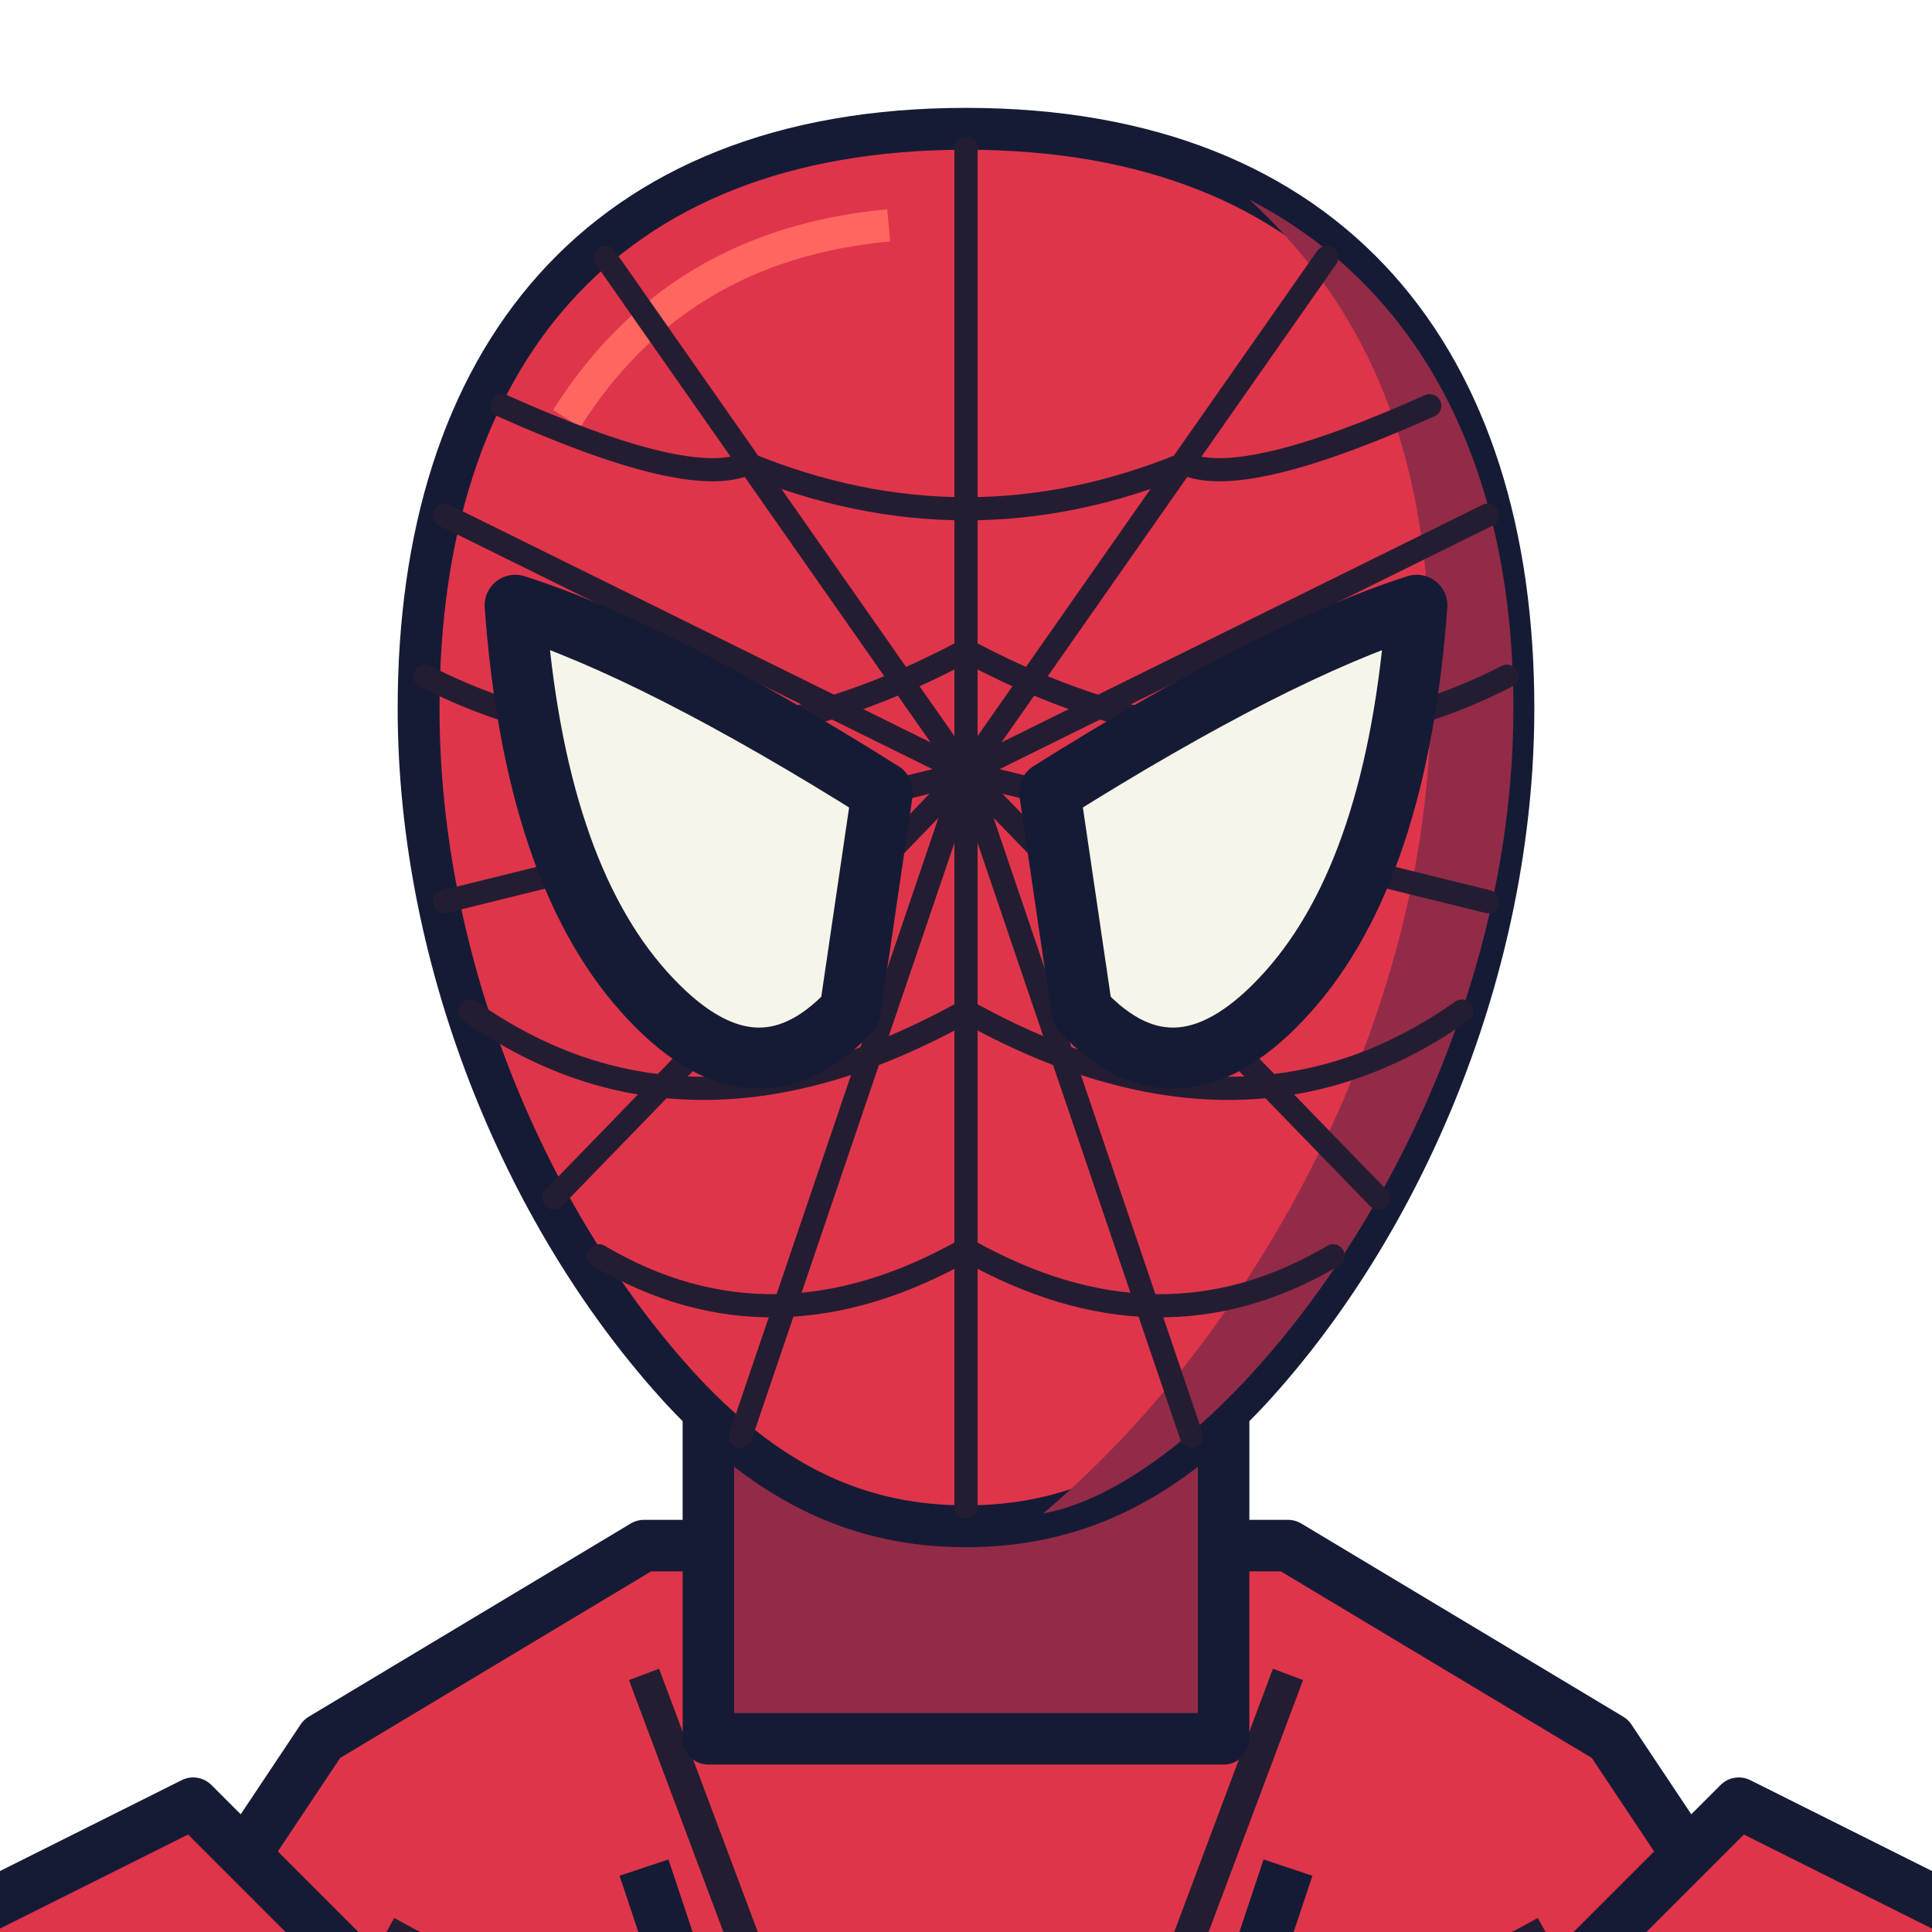
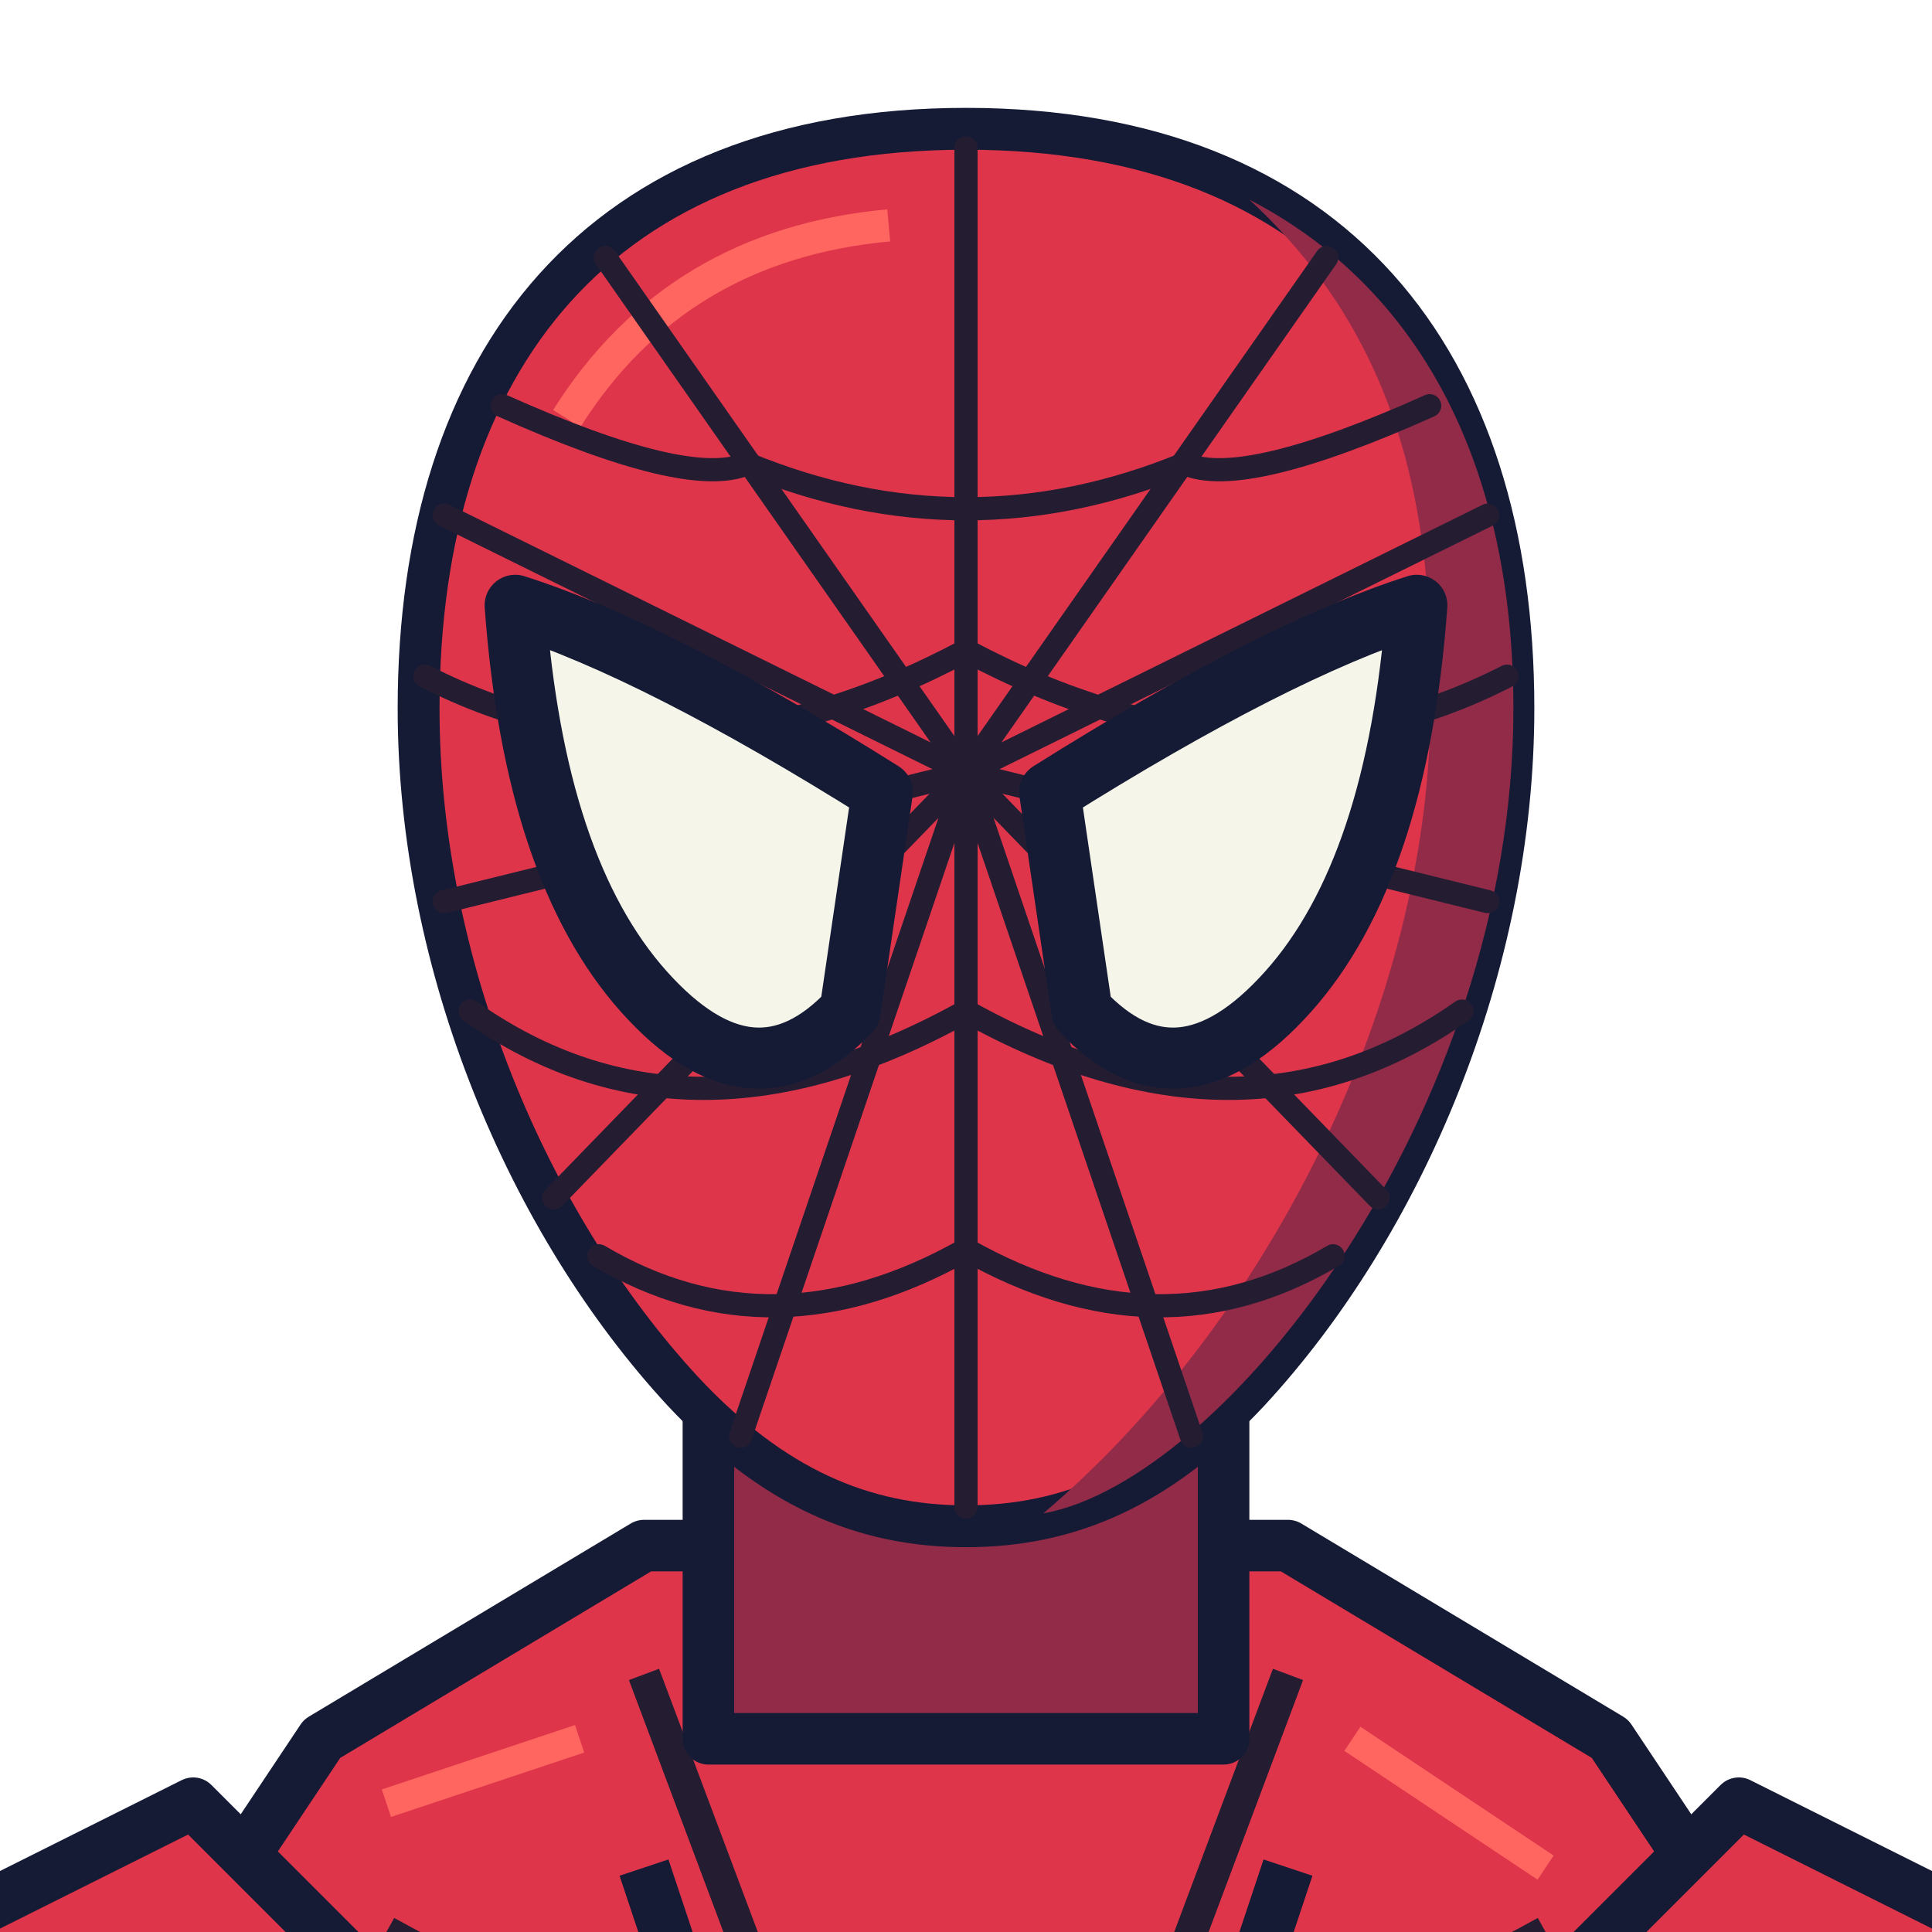
<svg xmlns="http://www.w3.org/2000/svg" viewBox="17 0 30 30" width="64" height="64" role="img" aria-label="Spider-Man" shape-rendering="geometricPrecision">
  <g stroke="#161b35" stroke-width=".8" stroke-linejoin="round">
    <g transform="translate(32 0) scale(1 1) translate(-32 0)">
      <g transform="translate(0 0)">
        <path d="M22 54L31 55L29 76L28 88H20L21 73Z" fill="#2855a0" />
        <path d="M21 73H29L28 88L26 92H16V89L20 85Z" fill="#df354b" />
        <path d="M23 76L23 87M21 80H28M20 85H28" stroke="#241d32" fill="none" stroke-width=".5" />
      </g>
      <g transform="translate(0 0)">
        <path d="M33 55L42 54L43 73L44 88H36L35 76Z" fill="#182e62" />
        <path d="M35 73H43L44 85L48 89V92H38L36 88Z" fill="#df354b" />
        <path d="M40 76L41 87M36 80H43M37 85H44" stroke="#241d32" fill="none" stroke-width=".5" />
      </g>
      <path d="M22 27L27 24H37L42 27L46 33L42 46L40 57H24L22 46L18 33Z" fill="#df354b" />
      <path d="M22 36L27 42L26 54H38L37 42L42 36V49L40 58H24L22 49Z" fill="#2855a0" />
      <path d="M24 54H40V58H24Z" fill="#df354b" />
      <path d="M27 26L30 34L29 46M37 26L34 34L35 46M23 30Q32 35 41 30M23 35Q32 40 41 35M27 42Q32 45 37 42" fill="none" stroke="#241d32" stroke-width=".5" />
+       <g fill="none" stroke-width=".45">
+         <path d="M23 28L26 27M38 27L41 29M23 45L25 49M39 45L38 50" stroke="#ff6660" />
+         <path d="M27 45L29 49L28 53M37 45L35 49L36 53" stroke="#4389c6" />
+         <path d="M28 51L32 52L36 51M24 56H29M35 56H40" stroke="#922b48" />
+       </g>
      <g transform="translate(32 36)">
        <g stroke="#161b35" fill="#161b35" stroke-width=".8">
          <ellipse cx="0" cy="0" rx="1.3" ry="2.6" />
          <circle cy="-3" r=".9" />
          <path d="M-1-2L-4-4L-5-7M1-2L4-4L5-7M-1-1L-5-2L-6-4M1-1L5-2L6-4M-1 1L-5 3L-6 6M1 1L5 3L6 6M-1 2L-3 5L-3 8M1 2L3 5L3 8" fill="none" />
        </g>
      </g>
      <path d="M20 28L16 30L13 44L12 58L17 60L20 45L24 32Z" fill="#df354b" />
      <path d="M44 28L48 30L51 44L52 58L47 60L44 45L40 32Z" fill="#df354b" />
      <path d="M18 34L16 43M46 34L48 43M15 39H21M43 39H49M14 48H19M45 48H50M13 53H18M46 53H51" fill="none" stroke="#241d32" stroke-width=".55" />
      <path d="M28 21H36V27H28Z" fill="#922b48" />
      <g transform="translate(32 2)">
        <g stroke="#161b35" stroke-width=".65" stroke-linejoin="round" shape-rendering="geometricPrecision">
          <path d="M0 0C-5.7 0-8.5 3.6-8.5 9C-8.5 13-6.8 17-4.4 19.6C-3 21.1-1.6 21.7 0 21.7C1.6 21.7 3 21.1 4.4 19.6C6.8 17 8.5 13 8.5 9C8.5 3.6 5.7 0 0 0Z" fill="#df354b" />
          <path d="M4.4 1.1C7 3.5 7.3 6.5 7.2 9.5C7 14 4.5 18.7 1.2 21.5C4 21 8.5 15.3 8.5 9C8.5 5.3 7.1 2.5 4.4 1.1Z" fill="#922b48" stroke="none" />
          <path d="M-6.2 4.5Q-4.5 1.8-1.2 1.5" stroke="#ff6660" stroke-width=".5" fill="none" />
          <g fill="none" stroke="#241d32" stroke-width=".36" stroke-linecap="round">
            <path d="M0 .3V21.4M-5.6 2L0 10L5.6 2M-8.1 6L0 10L8.1 6M-8.1 12L0 10L8.1 12M-6.4 16.6L0 10L6.4 16.6M-3.5 20.3L0 10L3.5 20.3" />
            <path d="M-7.2 4.3Q-4.3 5.6-3.4 5.2Q0 6.6 3.4 5.2Q4.3 5.6 7.2 4.3M-8.4 8.5Q-4.5 10.5 0 8.1Q4.5 10.5 8.4 8.5M-7.7 13.7Q-4.3 16.1 0 13.7Q4.3 16.1 7.7 13.7M-5.7 17.5Q-3 19.1 0 17.4Q3 19.1 5.7 17.5" />
          </g>
          <g fill="#f5f6e9" stroke-width=".95">
            <path d="M-7 7.4Q-4.8 8.1-1.3 10.3L-1.8 13.7Q-3.3 15.3-5 13.4Q-6.7 11.5-7 7.4Z" />
            <path d="M7 7.4Q4.8 8.1 1.3 10.3L1.8 13.7Q3.3 15.3 5 13.4Q6.7 11.5 7 7.4Z" />
          </g>
        </g>
      </g>
    </g>
  </g>
</svg>
